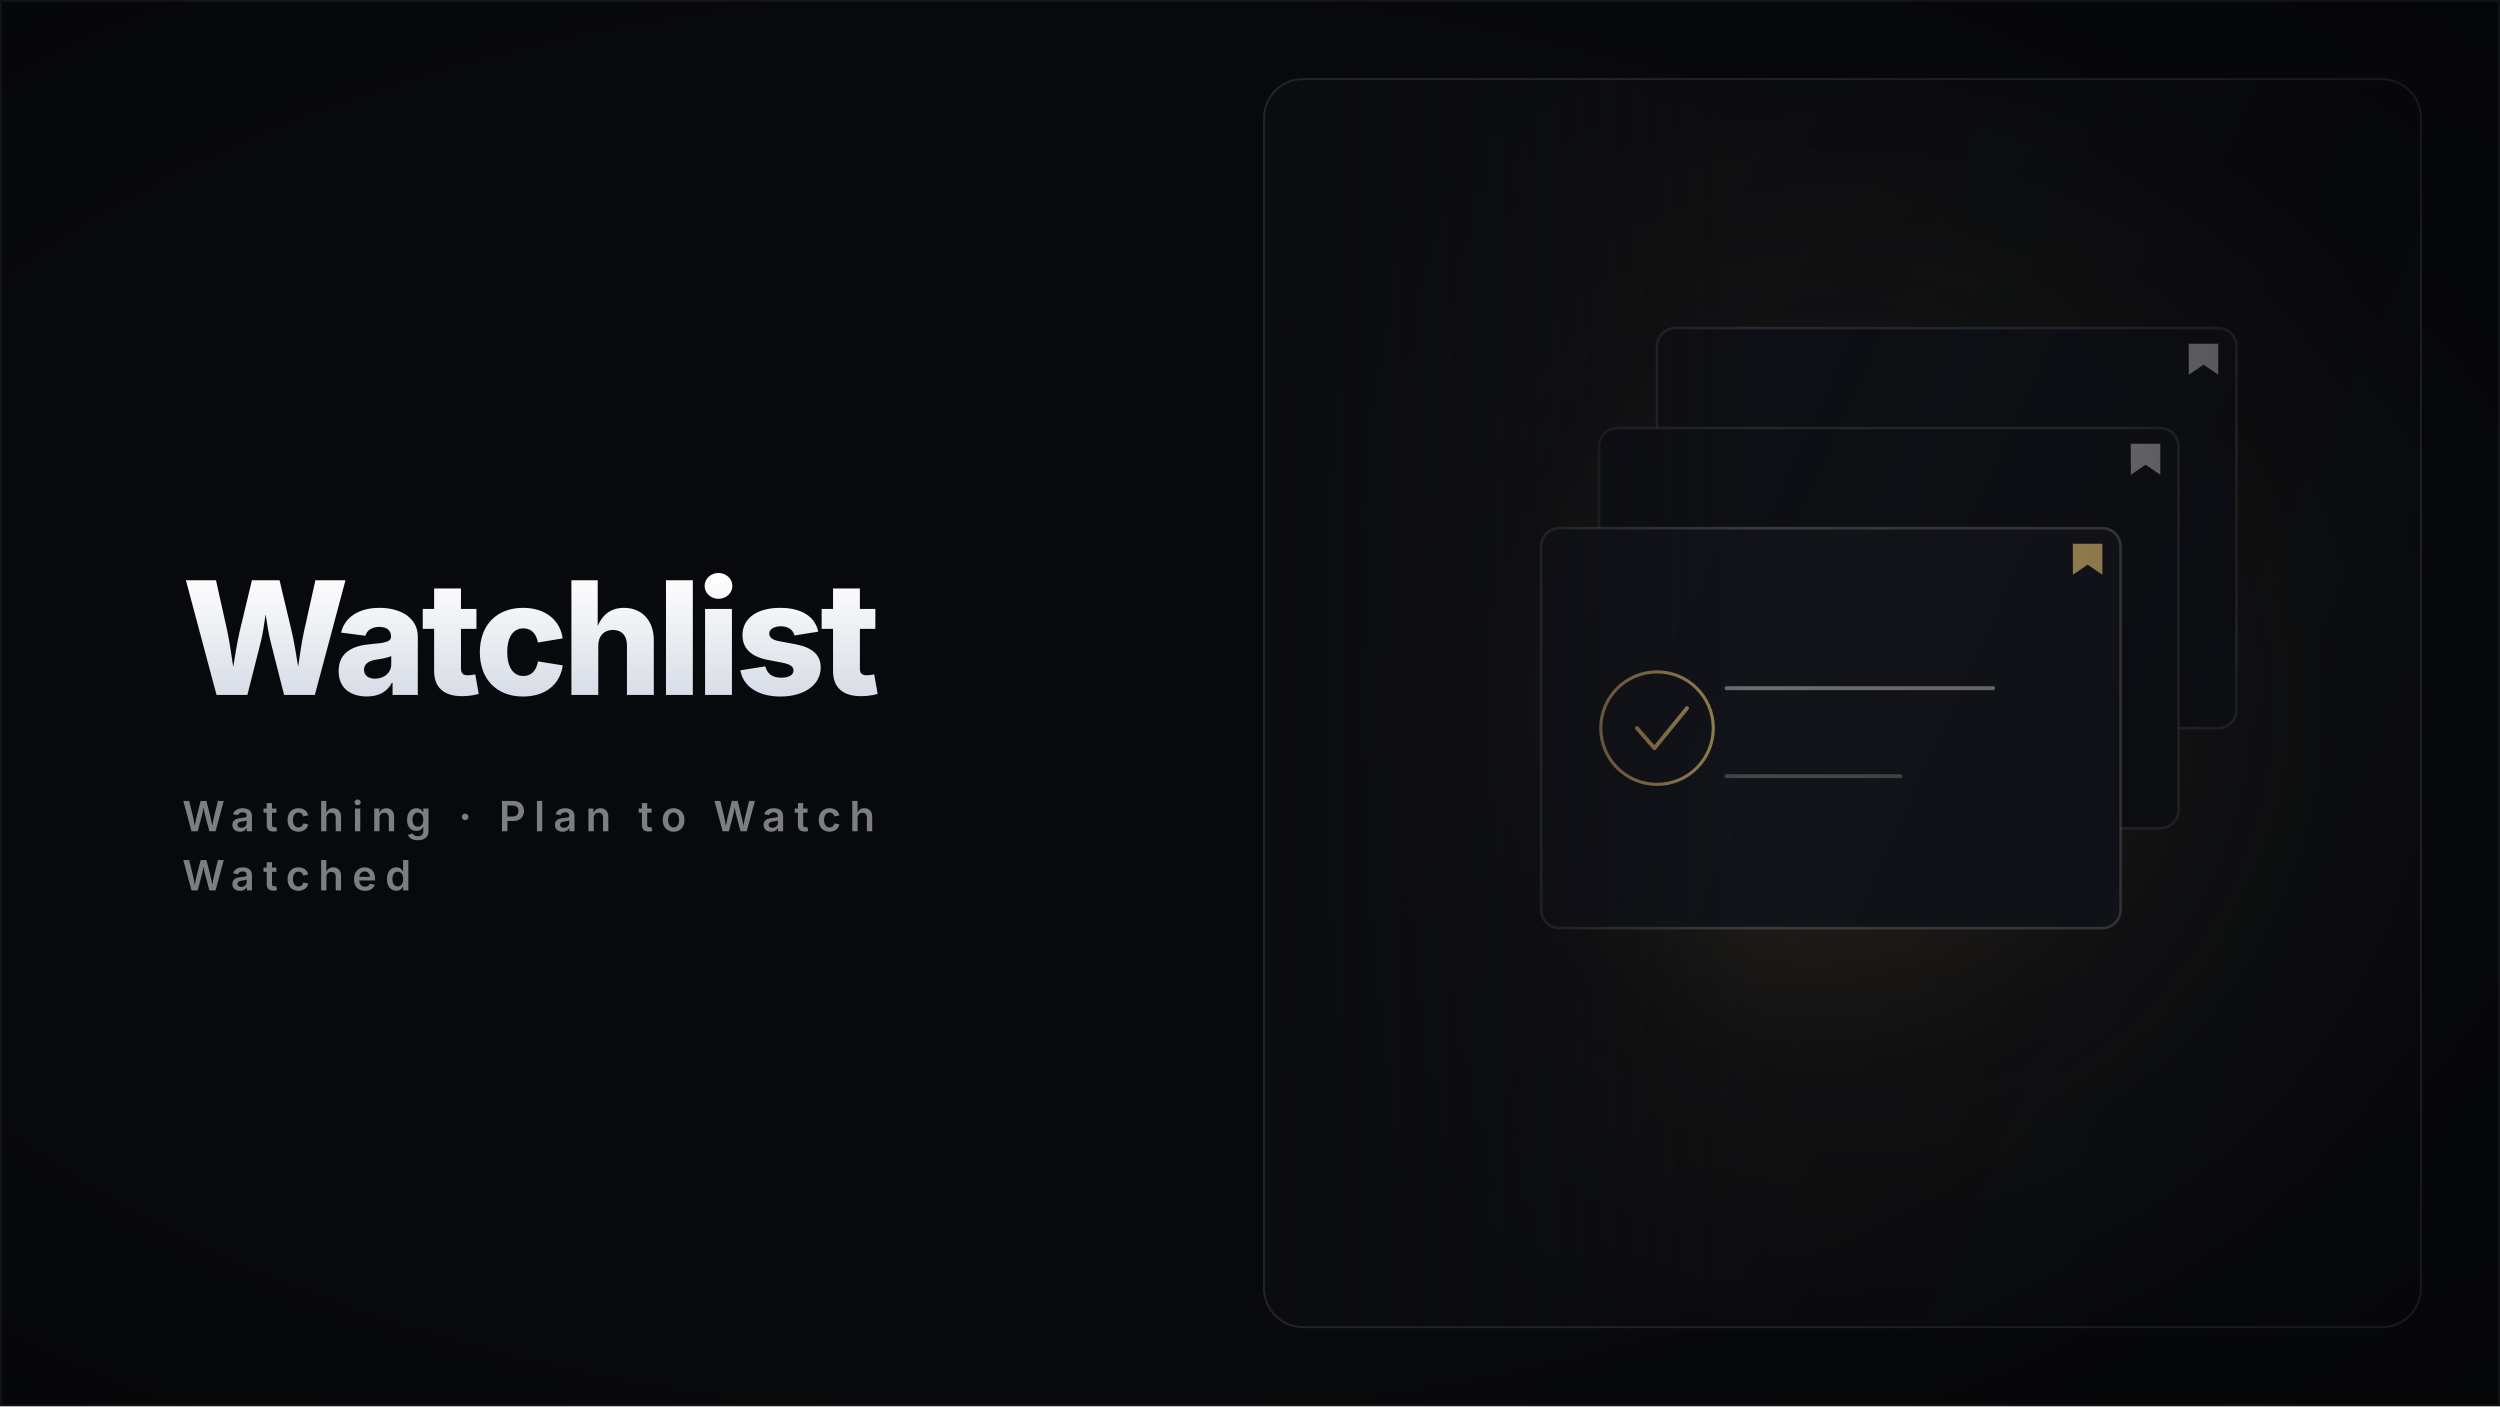
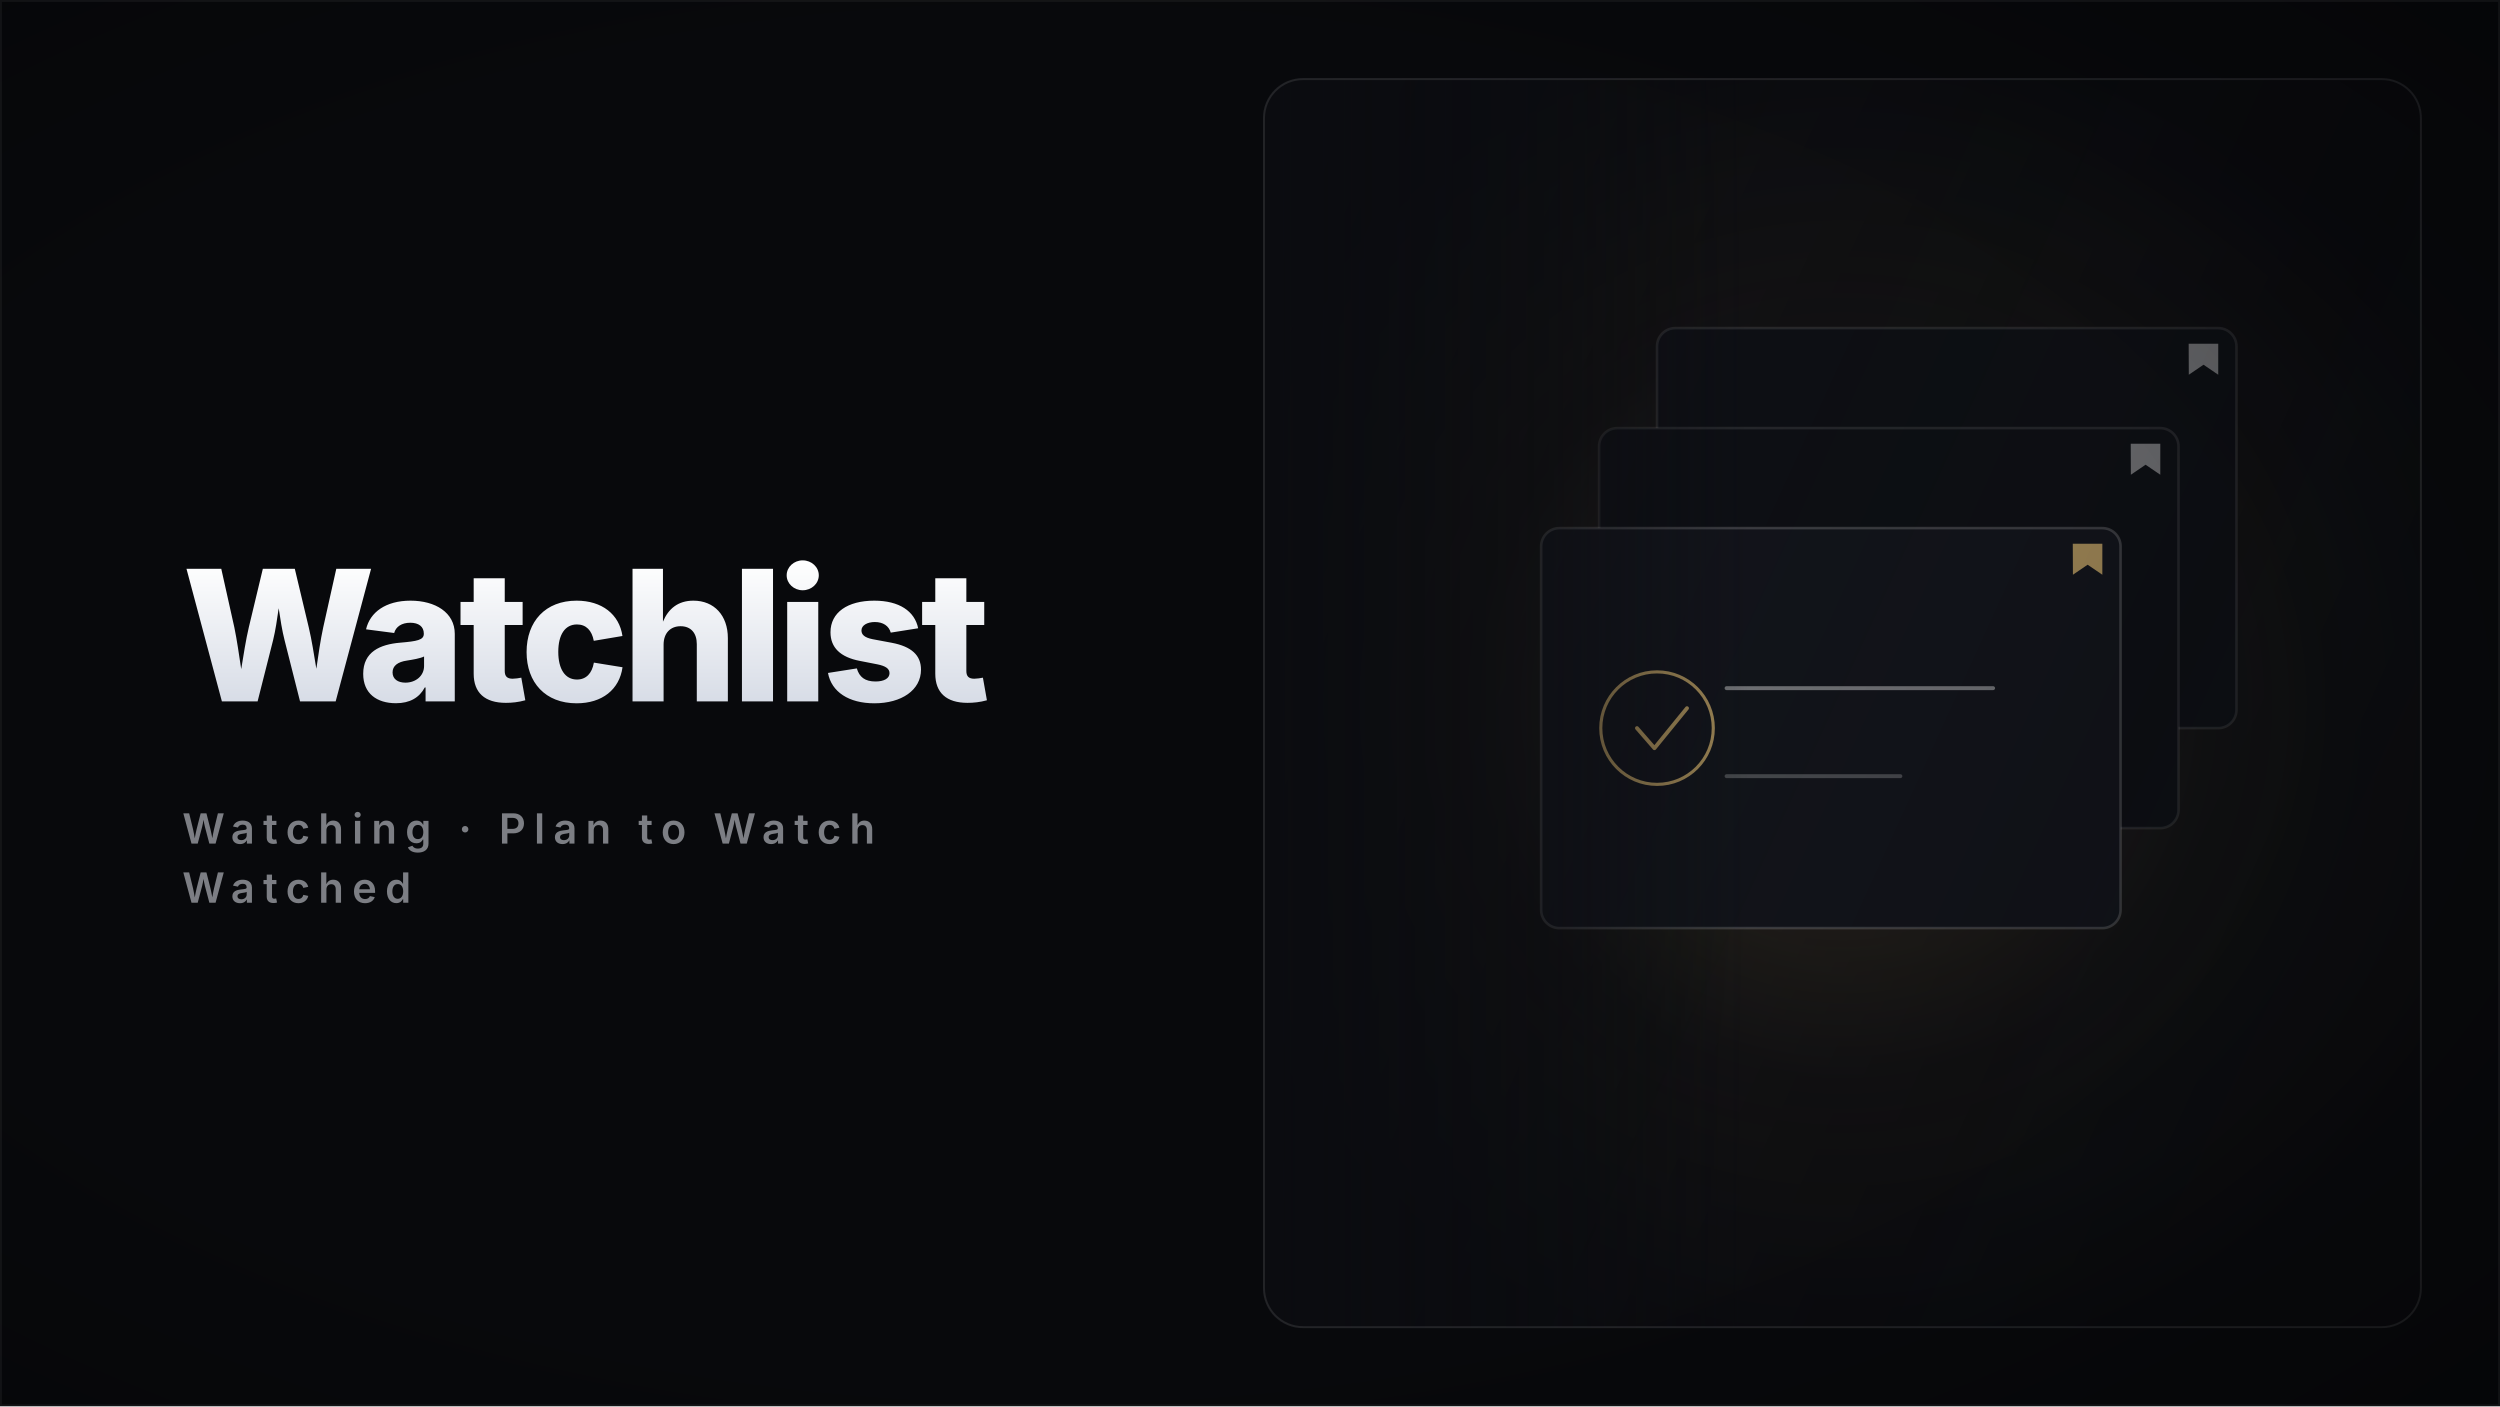
<svg xmlns="http://www.w3.org/2000/svg" width="1920" height="1080" viewBox="0 0 1920 1080" role="img" aria-label="Watchlist — movies collection cover" shape-rendering="geometricPrecision" text-rendering="geometricPrecision">
  <defs>
    <linearGradient id="titleFill" x1="0" y1="0" x2="0" y2="1">
      <stop offset="0" stop-color="#FFFFFF" />
      <stop offset="1" stop-color="#D7DCE6" />
    </linearGradient>
    <linearGradient id="feather" x1="0" y1="0" x2="1" y2="0">
      <stop offset="0" stop-color="#0B0C10" stop-opacity="1" />
      <stop offset="0.6" stop-color="#0B0C10" stop-opacity="0.55" />
      <stop offset="1" stop-color="#0B0C10" stop-opacity="0" />
    </linearGradient>
    <linearGradient id="panelShade" x1="0" y1="0" x2="1" y2="0.5">
      <stop offset="0" stop-color="rgba(6,7,10,0)" />
      <stop offset="1" stop-color="rgba(6,7,10,0.42)" />
    </linearGradient>
    <radialGradient id="vignette" cx="0.42" cy="0.5" r="0.85">
      <stop offset="0.55" stop-color="rgba(0,0,0,0)" />
      <stop offset="1" stop-color="rgba(0,0,0,0.45)" />
    </radialGradient>
    <clipPath id="cardClip">
      <rect x="970" y="60" width="890" height="960" rx="30" />
    </clipPath>
    <linearGradient id="ivoryS" x1="0" y1="0" x2="1" y2="1">
      <stop offset="0" stop-color="#FFFFFF" />
      <stop offset="1" stop-color="#9AA2B4" />
    </linearGradient>
    <radialGradient id="glow" cx="0.5" cy="0.5" r="0.5">
      <stop offset="0" stop-color="#C8A96A" stop-opacity="0.26" />
      <stop offset="0.55" stop-color="#C8A96A" stop-opacity="0.05" />
      <stop offset="1" stop-color="#C8A96A" stop-opacity="0" />
    </radialGradient>
    <linearGradient id="beamG" x1="0" y1="0" x2="0" y2="1">
      <stop offset="0" stop-color="#FFFFFF" stop-opacity="0.34" />
      <stop offset="1" stop-color="#FFFFFF" stop-opacity="0" />
    </linearGradient>
    <linearGradient id="barG" x1="0" y1="1" x2="0" y2="0">
      <stop offset="0" stop-color="#3A3F4D" />
      <stop offset="0.6" stop-color="#C9CEDB" />
      <stop offset="1" stop-color="#FFFFFF" />
    </linearGradient>
    <linearGradient id="colG" x1="0" y1="1" x2="0" y2="0">
      <stop offset="0" stop-color="#4A5060" stop-opacity="0.85" />
      <stop offset="1" stop-color="#E8ECF4" />
    </linearGradient>
    <radialGradient id="disc" cx="0.38" cy="0.34" r="0.75">
      <stop offset="0" stop-color="#FFFFFF" stop-opacity="0.9" />
      <stop offset="1" stop-color="#C8A96A" stop-opacity="0.12" />
    </radialGradient>
    <style>
      .glow { animation: glowPulse 11s ease-in-out infinite; }
      @keyframes glowPulse { 0%,100% { opacity: 0.68; } 50% { opacity: 1; } }
      @media (prefers-reduced-motion: reduce) { .glow { animation: none; } }
    </style>
  </defs>
  <rect x="0" y="0" width="1920" height="1080" fill="#08090C" />
  <rect x="970" y="60" width="890" height="960" rx="30" fill="#0B0C10" />
  <g clip-path="url(#cardClip)">
    <g>
      <circle cx="1415" cy="540" r="528" fill="url(#glow)" class="glow" />
      <rect x="1272.6" y="252" width="445" height="307.2" rx="14" fill="#0F1116" stroke="rgba(255,255,255,0.12)" stroke-width="2" />
      <path d="M 1680.9 264 h 22.7 v 23.8 l -11.3 -7.7 l -11.3 7.7 Z" fill="rgba(255,255,255,0.5)" />
      <rect x="1228.1" y="328.8" width="445" height="307.2" rx="14" fill="#0F1116" stroke="rgba(255,255,255,0.12)" stroke-width="2" />
      <path d="M 1636.4 340.8 h 22.7 v 23.8 l -11.3 -7.7 l -11.3 7.7 Z" fill="rgba(255,255,255,0.5)" />
      <rect x="1183.6" y="405.6" width="445" height="307.2" rx="14" fill="#15171E" stroke="rgba(255,255,255,0.22)" stroke-width="2" />
      <circle cx="1272.6" cy="559.2" r="43.2" fill="none" stroke="#C8A96A" stroke-width="2.4" />
      <path d="M 1257.2 559.2 l 13.4 15.4 l 25 -30.7" fill="none" stroke="#C8A96A" stroke-width="3" stroke-linecap="round" stroke-linejoin="round" />
      <line x1="1326" y1="528.5" x2="1530.7" y2="528.5" stroke="rgba(255,255,255,0.5)" stroke-width="3" stroke-linecap="round" />
      <line x1="1326" y1="596.1" x2="1459.5" y2="596.1" stroke="rgba(255,255,255,0.28)" stroke-width="3" stroke-linecap="round" />
      <path d="M 1591.9 417.6 h 22.7 v 23.8 l -11.3 -7.7 l -11.3 7.7 Z" fill="#C8A96A" />
    </g>
    <rect x="970" y="60" width="890" height="960" fill="url(#panelShade)" />
    <rect x="970" y="60" width="373.8" height="960" fill="url(#feather)" />
  </g>
  <rect x="970.75" y="60.75" width="888.5" height="958.5" rx="30" fill="none" stroke="rgba(255,255,255,0.10)" stroke-width="1.5" />
  <rect x="0" y="0" width="1920" height="1080" fill="url(#vignette)" />
  <g>
-     <text x="140" y="533.7" font-family="Inter" font-size="121" font-weight="800" letter-spacing="-4.24" fill="url(#titleFill)">Watchlist</text>
-     <text x="140" y="638.4" font-family="Inter" font-size="32" font-weight="600" letter-spacing="6.40" fill="rgba(231,235,243,0.52)">Watching  ·  Plan to Watch</text>
-     <text x="140" y="683.8" font-family="Inter" font-size="32" font-weight="600" letter-spacing="6.40" fill="rgba(231,235,243,0.52)">Watched</text>
+     <text x="140" y="538.7" font-family="Inter" font-size="140" font-weight="800" letter-spacing="-4.90" fill="url(#titleFill)">Watchlist</text>
+     <text x="140" y="647.9" font-family="Inter" font-size="32" font-weight="600" letter-spacing="6.40" fill="rgba(231,235,243,0.52)">Watching  ·  Plan to Watch</text>
+     <text x="140" y="693.3" font-family="Inter" font-size="32" font-weight="600" letter-spacing="6.40" fill="rgba(231,235,243,0.52)">Watched</text>
  </g>
  <rect x="0.75" y="0.75" width="1918.5" height="1078.5" fill="none" stroke="rgba(255,255,255,0.05)" stroke-width="1.5" />
</svg>
